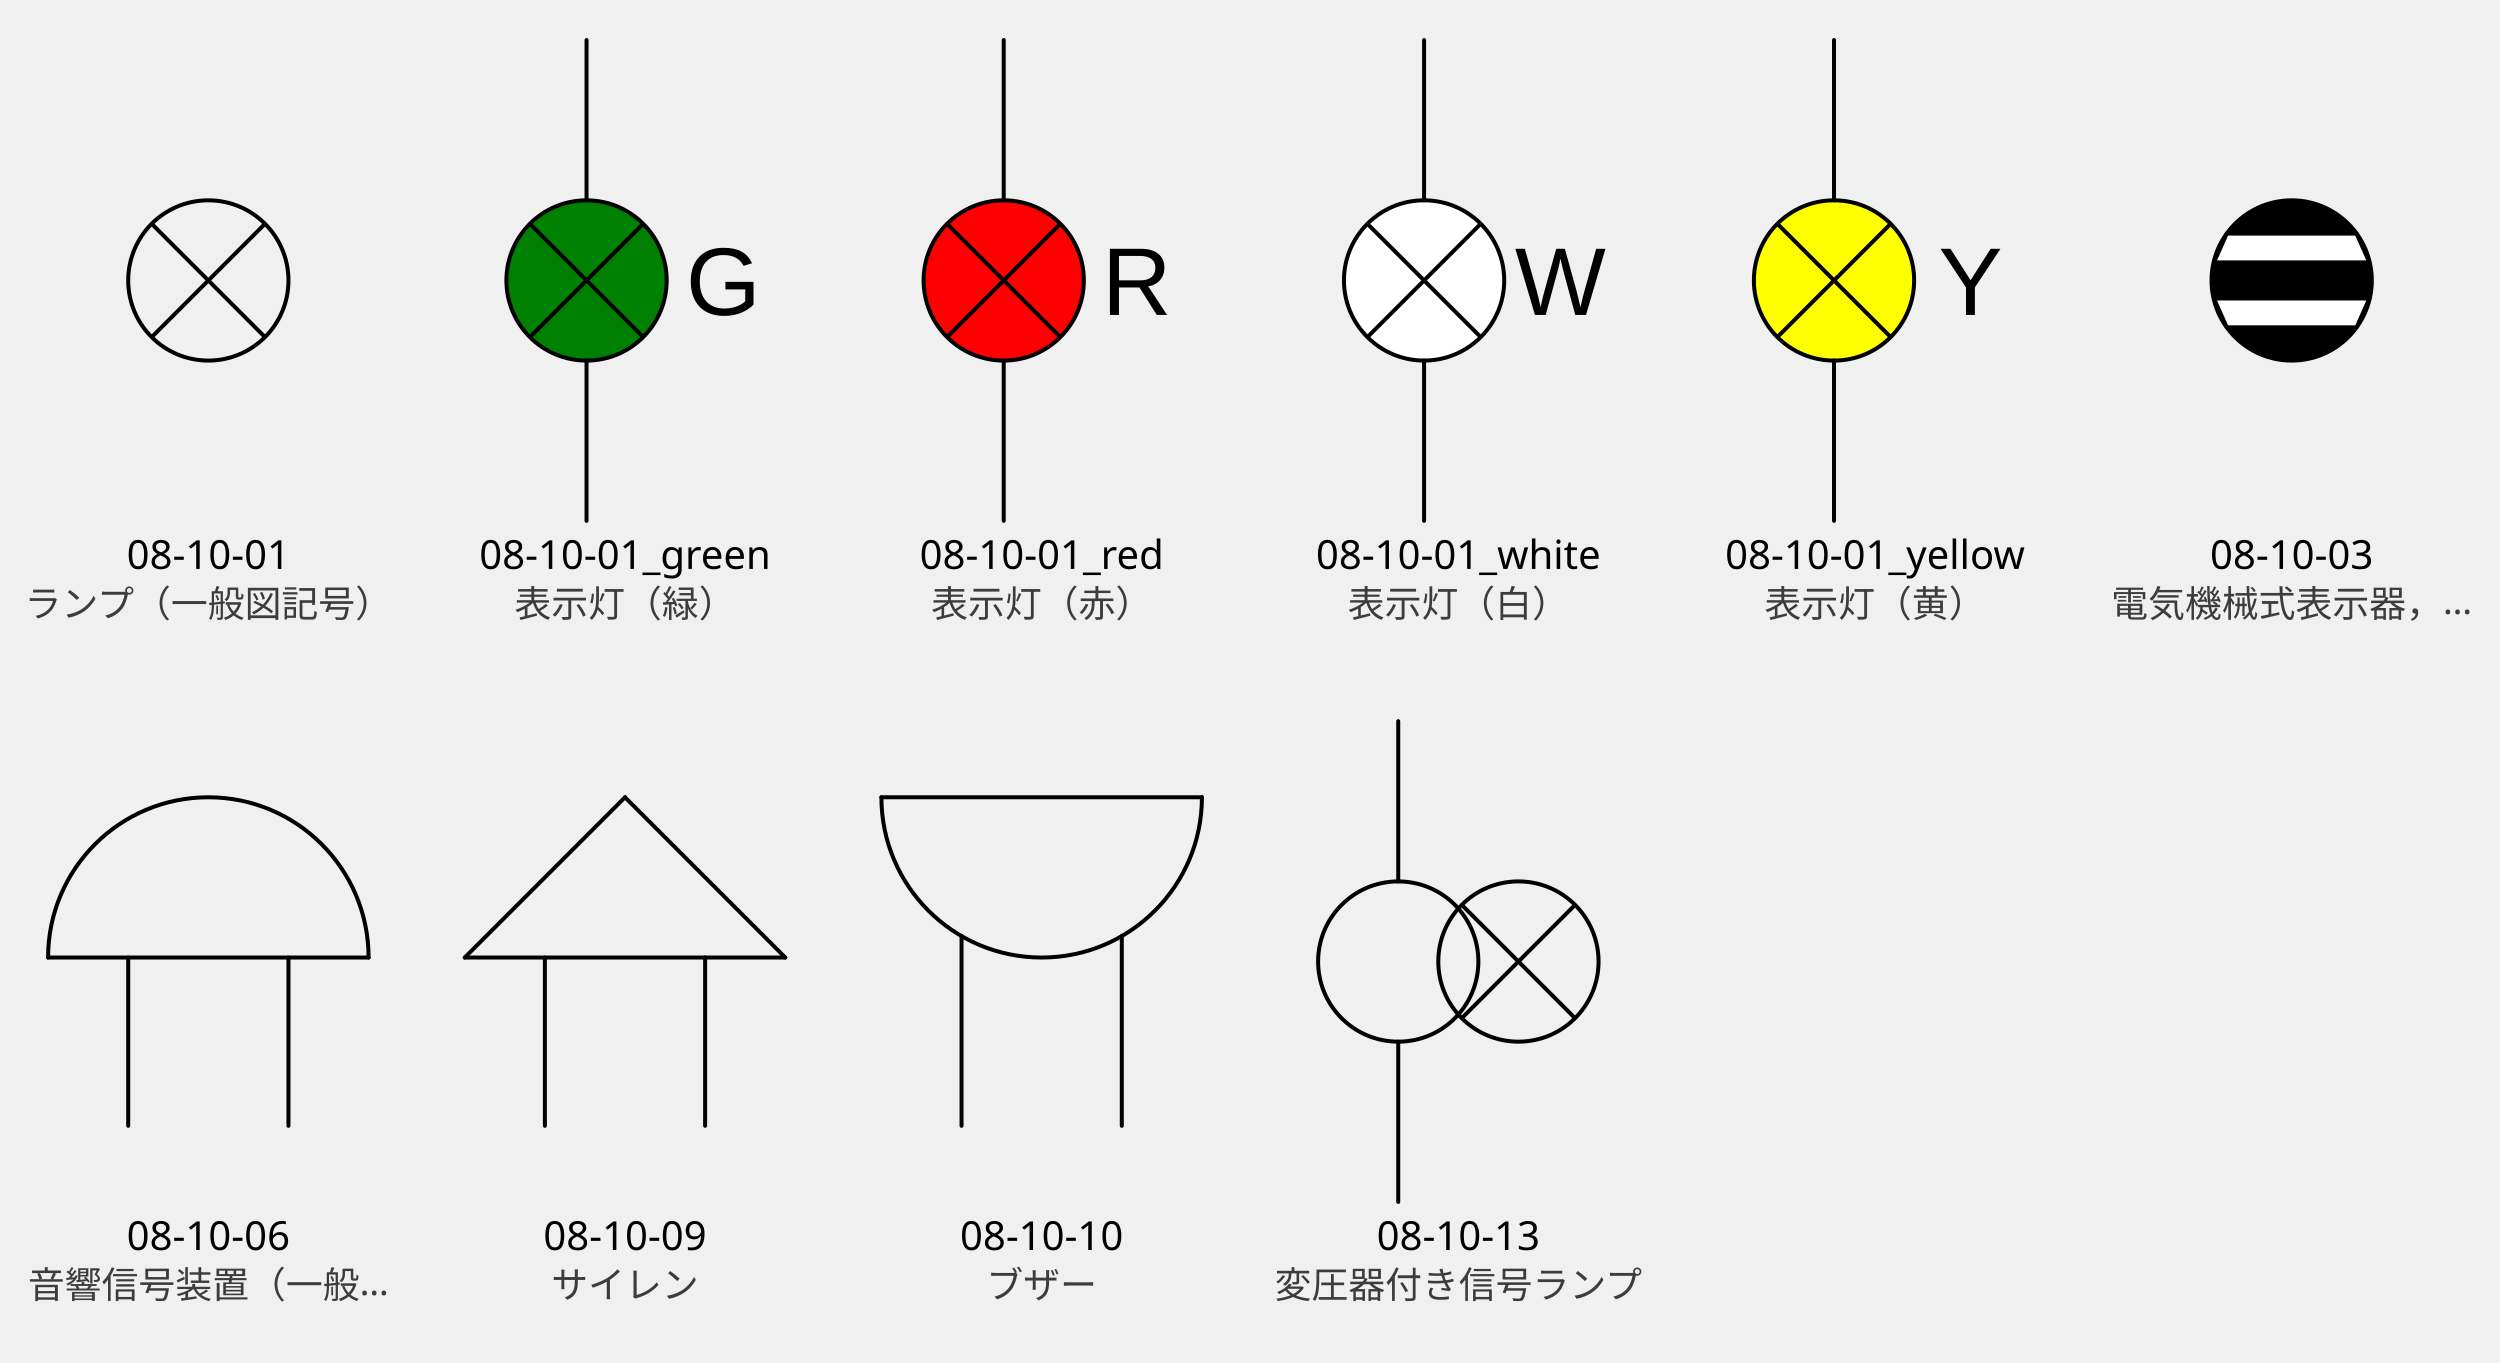
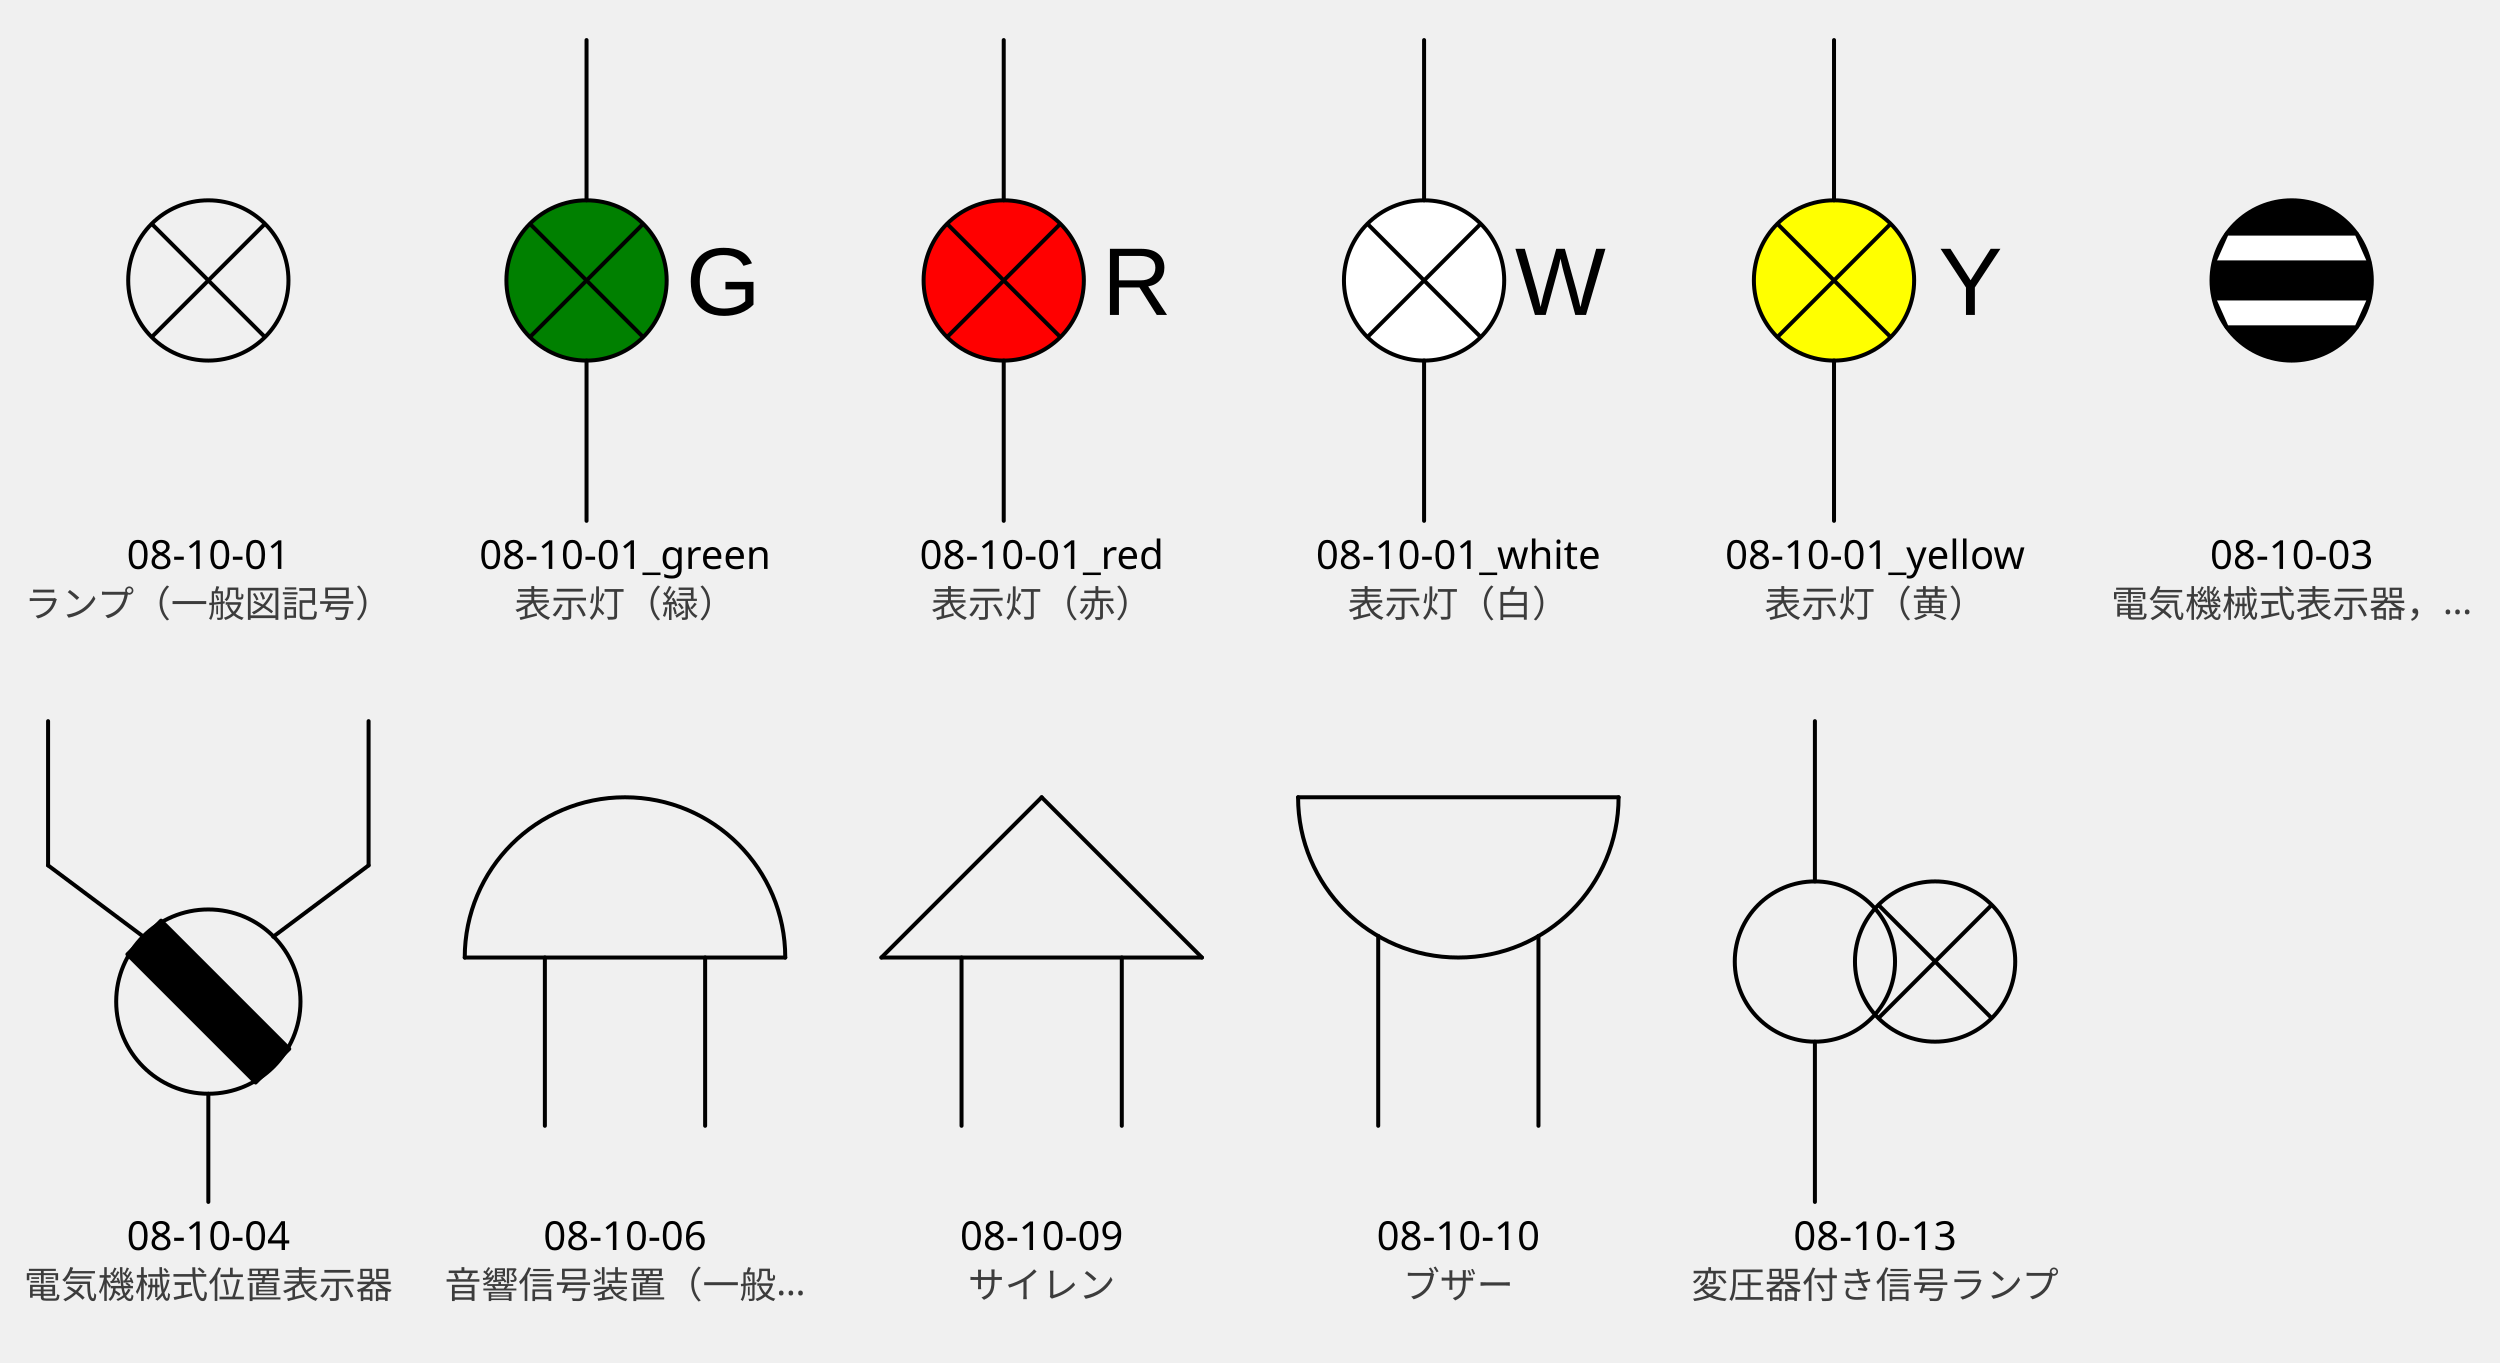
<svg xmlns="http://www.w3.org/2000/svg" viewBox="0 0 312 170" width="686.4" height="374">
  <g stroke-linecap="round" stroke-linejoin="round">
    <g transform="translate(26 35)">
      <ellipse cx="0" cy="0" rx="10" ry="10" fill="none" stroke="currentColor" stroke-width="0.5" />
      <line x1="-7" y1="-7" x2="7" y2="7" fill="none" stroke="currentColor" stroke-width="0.5" />
      <line x1="-7" y1="7" x2="7" y2="-7" fill="none" stroke="currentColor" stroke-width="0.5" />
    </g>
    <text x="26" y="71" text-anchor="middle" font-family="Meiryo,'Yu Gothic',sans-serif" font-size="5" fill="currentColor">08-10-01</text>
    <text x="26" y="77" text-anchor="middle" font-family="Meiryo,'Yu Gothic',sans-serif" font-size="4.6" fill="currentColor" opacity="0.75">ランプ（一般図記号）</text>
    <g transform="translate(73.2 35)">
      <ellipse cx="0" cy="0" rx="10" ry="10" fill="green" stroke="currentColor" stroke-width="0.5" />
      <line x1="-7" y1="-7" x2="7" y2="7" fill="none" stroke="currentColor" stroke-width="0.5" />
      <line x1="-7" y1="7" x2="7" y2="-7" fill="none" stroke="currentColor" stroke-width="0.5" />
      <line x1="0" y1="-30" x2="0" y2="-10" fill="none" stroke="currentColor" stroke-width="0.5" />
      <line x1="0" y1="10" x2="0" y2="30" fill="none" stroke="currentColor" stroke-width="0.5" />
      <text x="12.4" y="4.3" font-family="Liberation Sans,Arial,Helvetica,sans-serif" font-size="12" fill="currentColor">G</text>
    </g>
    <text x="78" y="71" text-anchor="middle" font-family="Meiryo,'Yu Gothic',sans-serif" font-size="5" fill="currentColor">08-10-01_green</text>
    <text x="78" y="77" text-anchor="middle" font-family="Meiryo,'Yu Gothic',sans-serif" font-size="4.6" fill="currentColor" opacity="0.75">表示灯（緑）</text>
    <g transform="translate(125.265 35)">
      <ellipse cx="0" cy="0" rx="10" ry="10" fill="red" stroke="currentColor" stroke-width="0.5" />
      <line x1="-7" y1="-7" x2="7" y2="7" fill="none" stroke="currentColor" stroke-width="0.5" />
      <line x1="-7" y1="7" x2="7" y2="-7" fill="none" stroke="currentColor" stroke-width="0.5" />
      <line x1="0" y1="-30" x2="0" y2="-10" fill="none" stroke="currentColor" stroke-width="0.5" />
      <line x1="0" y1="10" x2="0" y2="30" fill="none" stroke="currentColor" stroke-width="0.5" />
      <text x="12.27" y="4.3" font-family="Liberation Sans,Arial,Helvetica,sans-serif" font-size="12" fill="currentColor">R</text>
    </g>
    <text x="130" y="71" text-anchor="middle" font-family="Meiryo,'Yu Gothic',sans-serif" font-size="5" fill="currentColor">08-10-01_red</text>
    <text x="130" y="77" text-anchor="middle" font-family="Meiryo,'Yu Gothic',sans-serif" font-size="4.6" fill="currentColor" opacity="0.75">表示灯（赤）</text>
    <g transform="translate(177.725 35)">
      <ellipse cx="0" cy="0" rx="10" ry="10" fill="white" stroke="currentColor" stroke-width="0.5" />
      <line x1="-7" y1="-7" x2="7" y2="7" fill="none" stroke="currentColor" stroke-width="0.5" />
      <line x1="-7" y1="7" x2="7" y2="-7" fill="none" stroke="currentColor" stroke-width="0.5" />
      <line x1="0" y1="-30" x2="0" y2="-10" fill="none" stroke="currentColor" stroke-width="0.5" />
      <line x1="0" y1="10" x2="0" y2="30" fill="none" stroke="currentColor" stroke-width="0.5" />
      <text x="11.35" y="4.3" font-family="Liberation Sans,Arial,Helvetica,sans-serif" font-size="12" fill="currentColor">W</text>
    </g>
    <text x="182" y="71" text-anchor="middle" font-family="Meiryo,'Yu Gothic',sans-serif" font-size="5" fill="currentColor">08-10-01_white</text>
    <text x="182" y="77" text-anchor="middle" font-family="Meiryo,'Yu Gothic',sans-serif" font-size="4.6" fill="currentColor" opacity="0.75">表示灯（白）</text>
    <g transform="translate(228.885 35)">
      <ellipse cx="0" cy="0" rx="10" ry="10" fill="yellow" stroke="currentColor" stroke-width="0.5" />
      <line x1="-7" y1="-7" x2="7" y2="7" fill="none" stroke="currentColor" stroke-width="0.5" />
      <line x1="-7" y1="7" x2="7" y2="-7" fill="none" stroke="currentColor" stroke-width="0.5" />
      <line x1="0" y1="-30" x2="0" y2="-10" fill="none" stroke="currentColor" stroke-width="0.5" />
      <line x1="0" y1="10" x2="0" y2="30" fill="none" stroke="currentColor" stroke-width="0.5" />
      <text x="13.03" y="4.3" font-family="Liberation Sans,Arial,Helvetica,sans-serif" font-size="12" fill="currentColor">Y</text>
    </g>
    <text x="234" y="71" text-anchor="middle" font-family="Meiryo,'Yu Gothic',sans-serif" font-size="5" fill="currentColor">08-10-01_yellow</text>
    <text x="234" y="77" text-anchor="middle" font-family="Meiryo,'Yu Gothic',sans-serif" font-size="4.6" fill="currentColor" opacity="0.75">表示灯（黄）</text>
    <g transform="translate(286 35)">
      <ellipse cx="0" cy="0" rx="10" ry="10" fill="black" stroke="currentColor" stroke-width="0.5" />
      <polygon points="-8.1,-5.85 8.1,-5.85 9.7,-2.25 -9.7,-2.25" fill="white" stroke="currentColor" stroke-width="0.5" />
      <polygon points="-9.7,2.25 9.7,2.25 8.1,5.85 -8.1,5.85" fill="white" stroke="currentColor" stroke-width="0.5" />
    </g>
    <text x="286" y="71" text-anchor="middle" font-family="Meiryo,'Yu Gothic',sans-serif" font-size="5" fill="currentColor">08-10-03</text>
    <text x="286" y="77" text-anchor="middle" font-family="Meiryo,'Yu Gothic',sans-serif" font-size="4.6" fill="currentColor" opacity="0.75">電気機械式表示器，…</text>
-     <g transform="translate(26 119.5)">
+     <g transform="translate(26 125)">
+       <line x1="-20" y1="-35" x2="-20" y2="-17" fill="none" stroke="currentColor" stroke-width="0.5" />
+       <line x1="20" y1="-35" x2="20" y2="-17" fill="none" stroke="currentColor" stroke-width="0.5" />
+       <line x1="-20" y1="-17" x2="-8.1" y2="-8.1" fill="none" stroke="currentColor" stroke-width="0.5" />
+       <line x1="20" y1="-17" x2="8.1" y2="-8.1" fill="none" stroke="currentColor" stroke-width="0.5" />
+       <ellipse cx="0" cy="0" rx="11.5" ry="11.5" fill="none" stroke="currentColor" stroke-width="0.5" />
+       <polygon points="-10.1,-5.9 -5.9,-10.1 10.1,5.9 5.9,10.1" fill="black" stroke="currentColor" stroke-width="0.5" />
+       <line x1="0" y1="11.5" x2="0" y2="25" fill="none" stroke="currentColor" stroke-width="0.5" />
+     </g>
+     <text x="26" y="156" text-anchor="middle" font-family="Meiryo,'Yu Gothic',sans-serif" font-size="5" fill="currentColor">08-10-04</text>
+     <text x="26" y="162" text-anchor="middle" font-family="Meiryo,'Yu Gothic',sans-serif" font-size="4.6" fill="currentColor" opacity="0.75">電気機械式位置表示器</text>
+     <g transform="translate(78 119.5)">
      <path d="M 20 0 A 20 20 0 0 0 -20 -2.44929e-15" fill="none" stroke="currentColor" stroke-width="0.5" />
      <line x1="-20" y1="0" x2="20" y2="0" fill="none" stroke="currentColor" stroke-width="0.5" />
      <line x1="-10" y1="0" x2="-10" y2="21" fill="none" stroke="currentColor" stroke-width="0.5" />
      <line x1="10" y1="0" x2="10" y2="21" fill="none" stroke="currentColor" stroke-width="0.5" />
    </g>
-     <text x="26" y="156" text-anchor="middle" font-family="Meiryo,'Yu Gothic',sans-serif" font-size="5" fill="currentColor">08-10-06</text>
-     <text x="26" y="162" text-anchor="middle" font-family="Meiryo,'Yu Gothic',sans-serif" font-size="4.6" fill="currentColor" opacity="0.75">音響信号装置（一般…</text>
-     <g transform="translate(78 119.5)">
+     <text x="78" y="156" text-anchor="middle" font-family="Meiryo,'Yu Gothic',sans-serif" font-size="5" fill="currentColor">08-10-06</text>
+     <text x="78" y="162" text-anchor="middle" font-family="Meiryo,'Yu Gothic',sans-serif" font-size="4.6" fill="currentColor" opacity="0.75">音響信号装置（一般…</text>
+     <g transform="translate(130 119.5)">
      <line x1="0" y1="-20" x2="-20" y2="0" fill="none" stroke="currentColor" stroke-width="0.5" />
      <line x1="0" y1="-20" x2="20" y2="0" fill="none" stroke="currentColor" stroke-width="0.5" />
      <line x1="-20" y1="0" x2="20" y2="0" fill="none" stroke="currentColor" stroke-width="0.5" />
      <line x1="-10" y1="0" x2="-10" y2="21" fill="none" stroke="currentColor" stroke-width="0.5" />
      <line x1="10" y1="0" x2="10" y2="21" fill="none" stroke="currentColor" stroke-width="0.5" />
    </g>
-     <text x="78" y="156" text-anchor="middle" font-family="Meiryo,'Yu Gothic',sans-serif" font-size="5" fill="currentColor">08-10-09</text>
-     <text x="78" y="162" text-anchor="middle" font-family="Meiryo,'Yu Gothic',sans-serif" font-size="4.6" fill="currentColor" opacity="0.75">サイレン</text>
-     <g transform="translate(130 119.5)">
+     <text x="130" y="156" text-anchor="middle" font-family="Meiryo,'Yu Gothic',sans-serif" font-size="5" fill="currentColor">08-10-09</text>
+     <text x="130" y="162" text-anchor="middle" font-family="Meiryo,'Yu Gothic',sans-serif" font-size="4.6" fill="currentColor" opacity="0.75">サイレン</text>
+     <g transform="translate(182 119.5)">
      <line x1="-20" y1="-20" x2="20" y2="-20" fill="none" stroke="currentColor" stroke-width="0.5" />
      <path d="M -20 -20 A 20 20 0 0 0 20 -20" fill="none" stroke="currentColor" stroke-width="0.5" />
      <line x1="-10" y1="-2.7" x2="-10" y2="21" fill="none" stroke="currentColor" stroke-width="0.5" />
      <line x1="10" y1="-2.7" x2="10" y2="21" fill="none" stroke="currentColor" stroke-width="0.5" />
    </g>
-     <text x="130" y="156" text-anchor="middle" font-family="Meiryo,'Yu Gothic',sans-serif" font-size="5" fill="currentColor">08-10-10</text>
-     <text x="130" y="162" text-anchor="middle" font-family="Meiryo,'Yu Gothic',sans-serif" font-size="4.6" fill="currentColor" opacity="0.75">ブザー</text>
-     <g transform="translate(174.5 120)">
+     <text x="182" y="156" text-anchor="middle" font-family="Meiryo,'Yu Gothic',sans-serif" font-size="5" fill="currentColor">08-10-10</text>
+     <text x="182" y="162" text-anchor="middle" font-family="Meiryo,'Yu Gothic',sans-serif" font-size="4.6" fill="currentColor" opacity="0.75">ブザー</text>
+     <g transform="translate(226.5 120)">
      <ellipse cx="0" cy="0" rx="10" ry="10" fill="none" stroke="currentColor" stroke-width="0.5" />
      <ellipse cx="15" cy="0" rx="10" ry="10" fill="none" stroke="currentColor" stroke-width="0.5" />
      <line x1="8" y1="-7" x2="22" y2="7" fill="none" stroke="currentColor" stroke-width="0.5" />
      <line x1="8" y1="7" x2="22" y2="-7" fill="none" stroke="currentColor" stroke-width="0.5" />
      <line x1="0" y1="-30" x2="0" y2="-10" fill="none" stroke="currentColor" stroke-width="0.5" />
      <line x1="0" y1="10" x2="0" y2="30" fill="none" stroke="currentColor" stroke-width="0.5" />
    </g>
-     <text x="182" y="156" text-anchor="middle" font-family="Meiryo,'Yu Gothic',sans-serif" font-size="5" fill="currentColor">08-10-13</text>
-     <text x="182" y="162" text-anchor="middle" font-family="Meiryo,'Yu Gothic',sans-serif" font-size="4.6" fill="currentColor" opacity="0.75">変圧器付き信号ランプ</text>
+     <text x="234" y="156" text-anchor="middle" font-family="Meiryo,'Yu Gothic',sans-serif" font-size="5" fill="currentColor">08-10-13</text>
+     <text x="234" y="162" text-anchor="middle" font-family="Meiryo,'Yu Gothic',sans-serif" font-size="4.6" fill="currentColor" opacity="0.75">変圧器付き信号ランプ</text>
  </g>
</svg>
